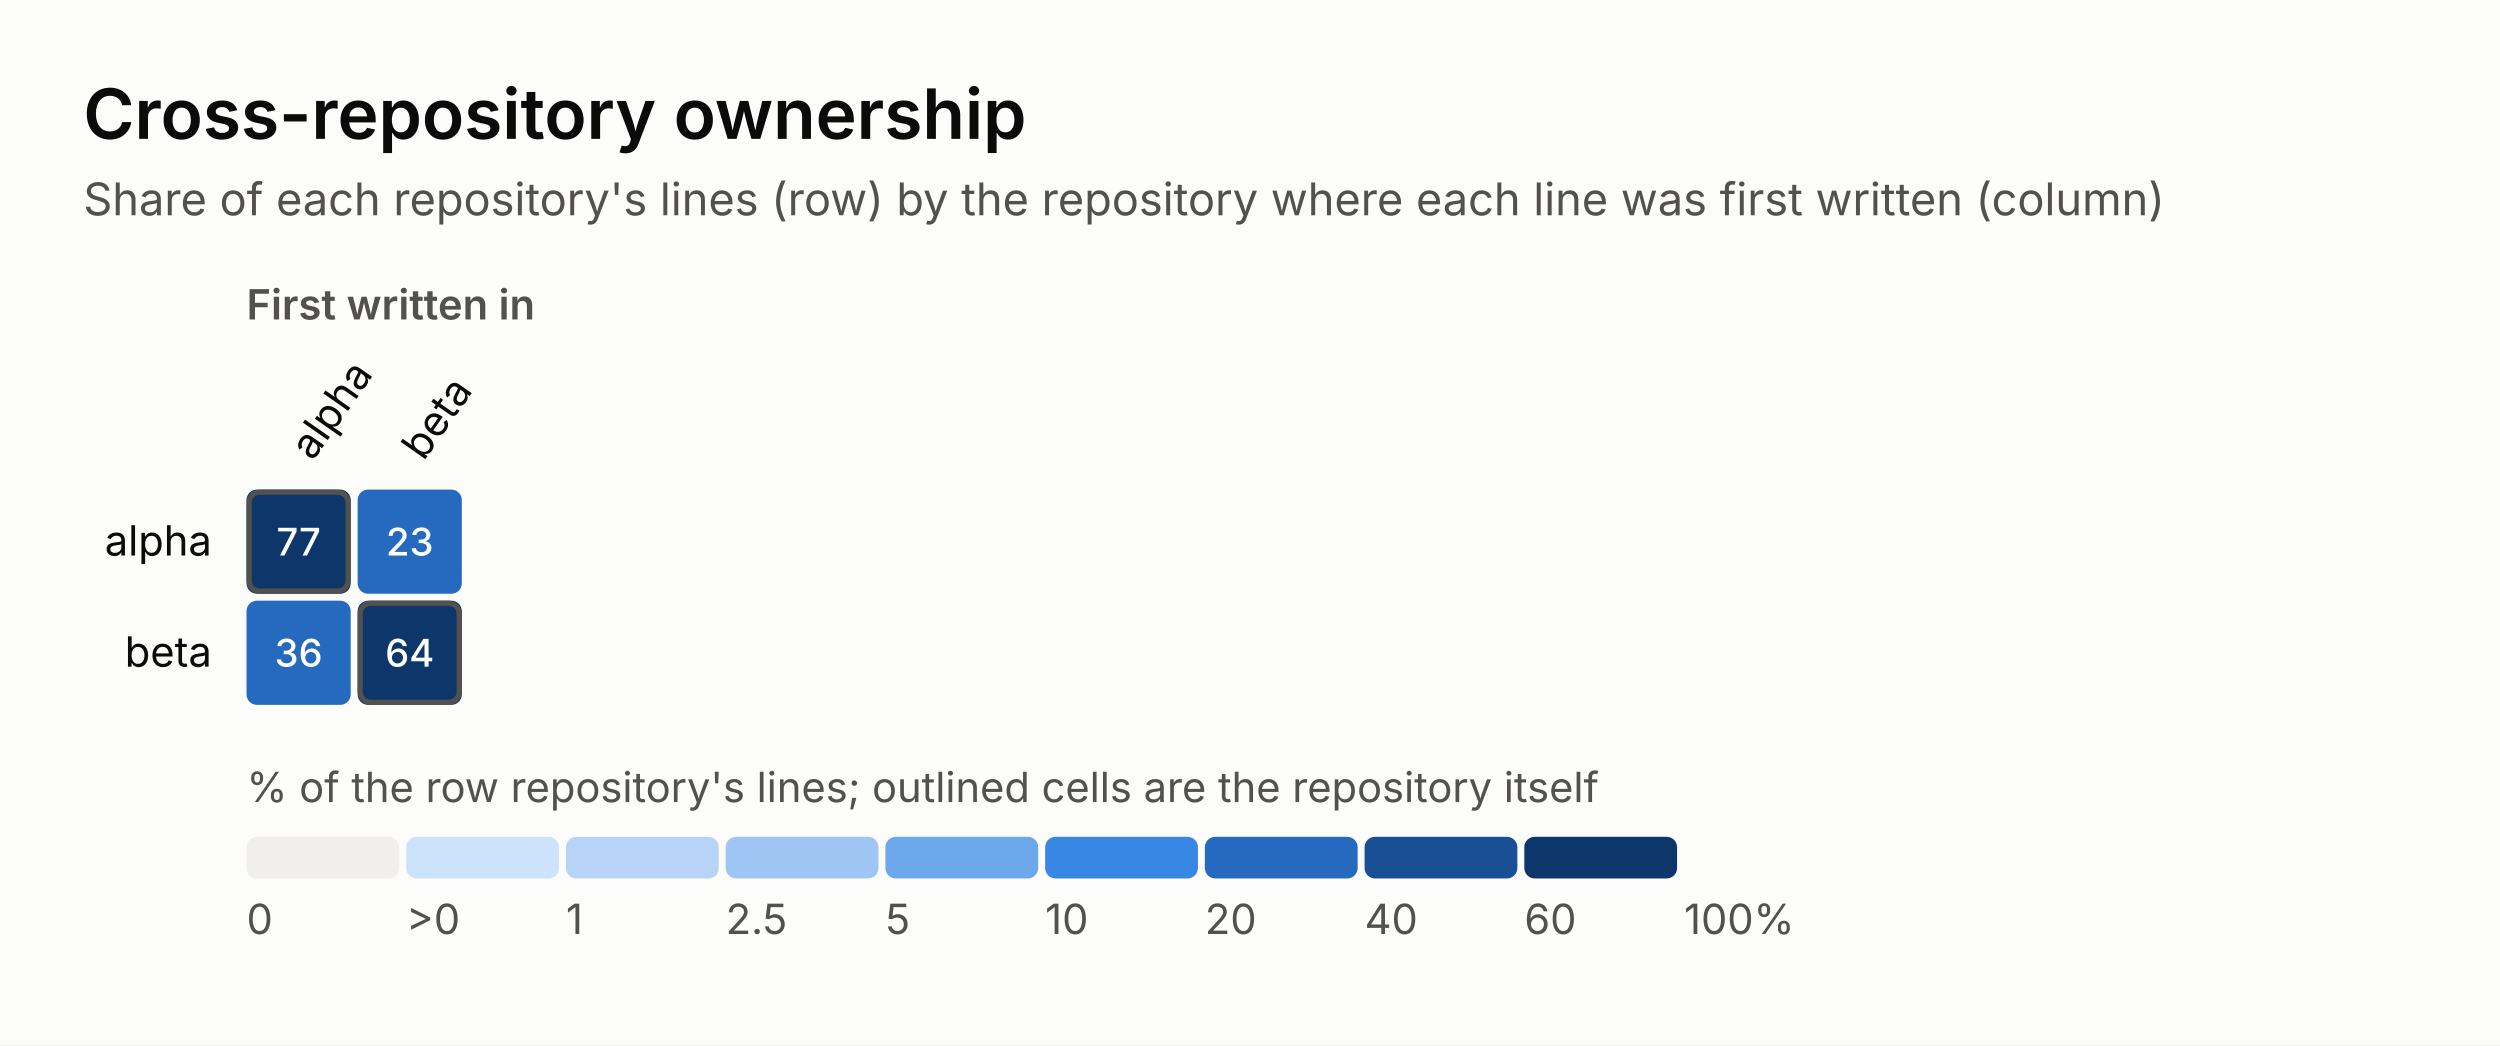
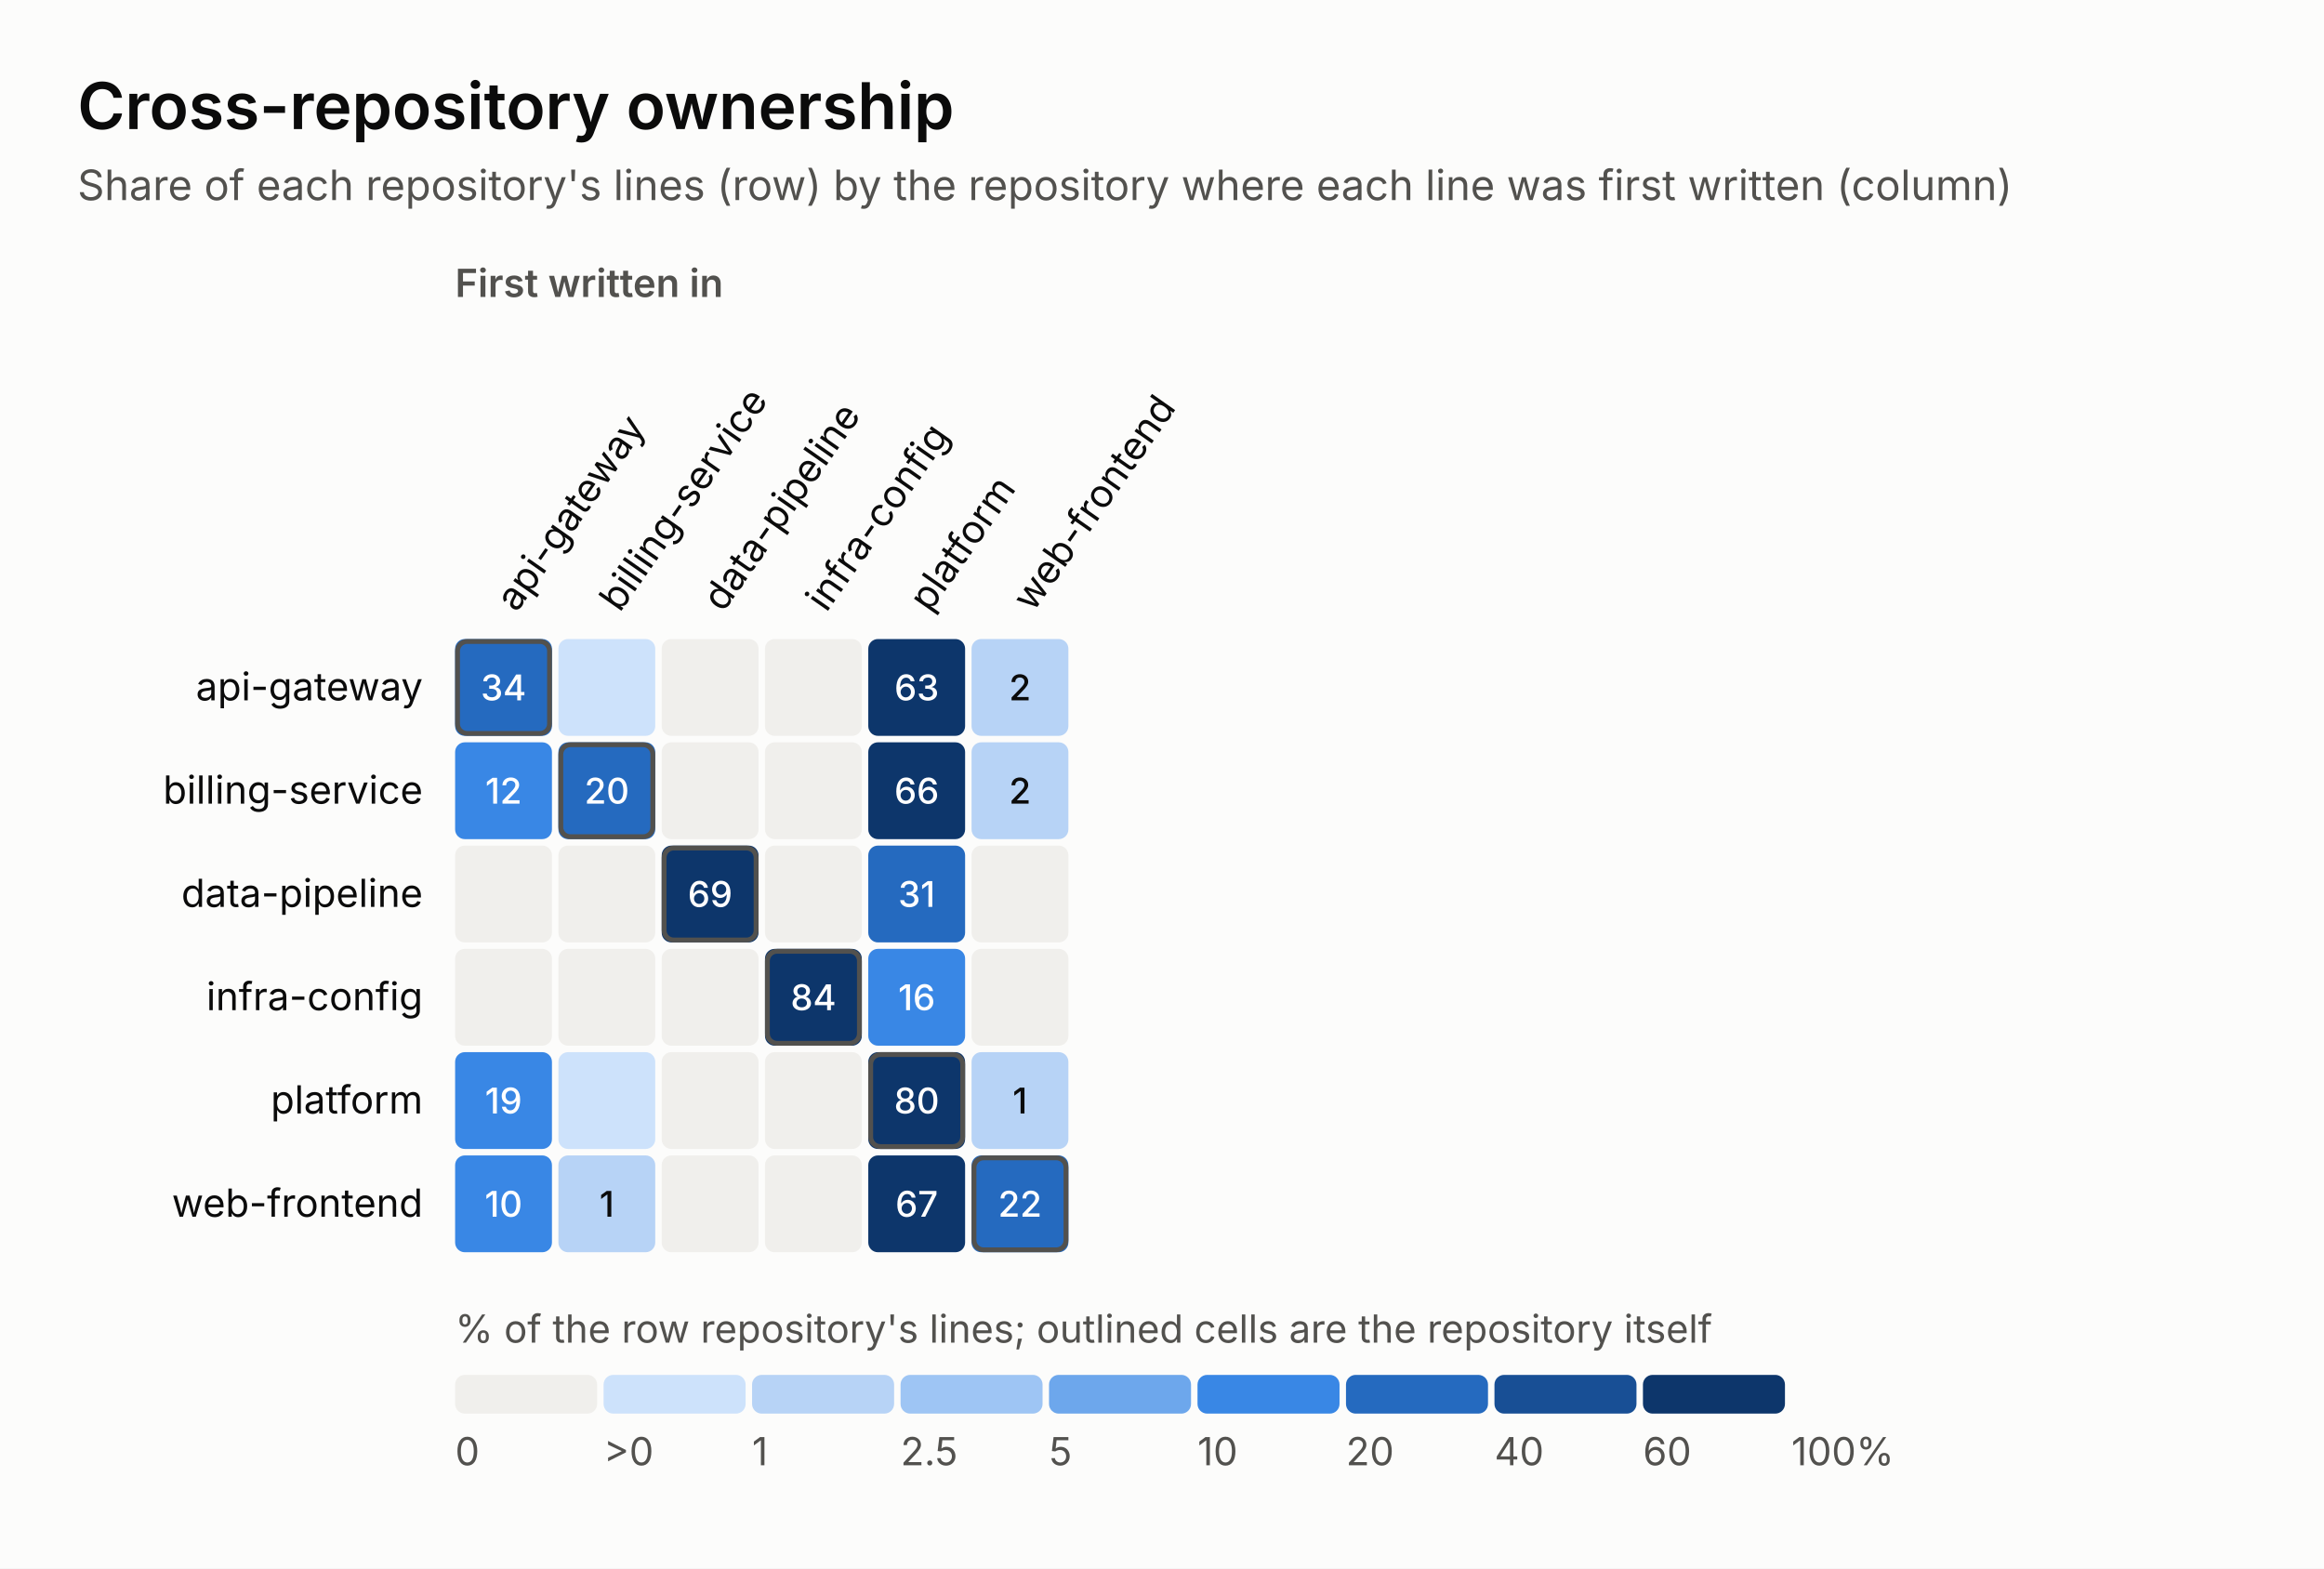
- <svg xmlns="http://www.w3.org/2000/svg" width="720" height="301" viewBox="0 0 720 301" role="img">
+ <svg xmlns="http://www.w3.org/2000/svg" width="720" height="486" viewBox="0 0 720 486" role="img">
  <style>
.title { font-family: system-ui, -apple-system, "Segoe UI", sans-serif; font-size: 20px; font-weight: 600; }
.subtitle, .label { font-family: system-ui, -apple-system, "Segoe UI", sans-serif; font-size: 13px; }
.mono { font-family: ui-monospace, "SF Mono", Menlo, Consolas, monospace; font-size: 13px; }
.muted, .axis { font-family: system-ui, -apple-system, "Segoe UI", sans-serif; font-size: 12px; }
.axis-title { font-family: system-ui, -apple-system, "Segoe UI", sans-serif; font-size: 12px; font-weight: 600; }
.value { font-family: system-ui, -apple-system, "Segoe UI", sans-serif; font-size: 11px; font-weight: 500; text-anchor: middle; }
.slice { stroke-width: 2; stroke-linejoin: round; }
.self { fill: none; stroke-width: 1.5; }
.grid { fill: none; stroke-width: 1; }
.area { fill-opacity: 0.12; stroke-width: 2; stroke-linejoin: round; }
.point { stroke-width: 2; }
.trend { fill: none; stroke-width: 2; stroke-linejoin: round; stroke-linecap: round; }
.projected { stroke-dasharray: 5 5; }
.target { stroke-dasharray: 3 4; stroke-width: 1.5; }
.hit { fill: transparent; }
.bg { fill: #fcfcfb; }
.title, .label, .mono, .axis { fill: #0b0b0b; }
.subtitle, .muted, .axis-title { fill: #52514e; }
.slice { stroke: #fcfcfb; }
.self { stroke: #52514e; }
.s1 { fill: #2a78d6; }
.s2 { fill: #eb6834; }
.s3 { fill: #1baf7a; }
.s4 { fill: #eda100; }
.s5 { fill: #e87ba4; }
.ra1 { fill: #2a78d6; stroke: #2a78d6; } .rp1 { fill: #2a78d6; stroke: #fcfcfb; }
.ra2 { fill: #eb6834; stroke: #eb6834; } .rp2 { fill: #eb6834; stroke: #fcfcfb; }
.ra3 { fill: #1baf7a; stroke: #1baf7a; } .rp3 { fill: #1baf7a; stroke: #fcfcfb; }
.ra4 { fill: #eda100; stroke: #eda100; } .rp4 { fill: #eda100; stroke: #fcfcfb; }
.ra5 { fill: #e87ba4; stroke: #e87ba4; } .rp5 { fill: #e87ba4; stroke: #fcfcfb; }
.grid { stroke: #dcdbd5; }
.ln1 { stroke: #2a78d6; }
.ln2 { stroke: #eb6834; }
.ln3 { stroke: #1baf7a; }
.ln4 { stroke: #eda100; }
.ln5 { stroke: #e87ba4; }
.target, .key { stroke: #52514e; }
.other { fill: #c9c8c1; }
.b0 { fill: #f0efec; }
.b1 { fill: #cde2fb; }
.b2 { fill: #b7d3f6; }
.b3 { fill: #9ec5f4; }
.b4 { fill: #6da7ec; }
.b5 { fill: #3987e5; }
.b6 { fill: #256abf; }
.b7 { fill: #184f95; }
.b8 { fill: #0d366b; }
.t1 { fill: #0b0b0b; }
.t2 { fill: #0b0b0b; }
.t3 { fill: #0b0b0b; }
.t4 { fill: #0b0b0b; }
.t5 { fill: #ffffff; }
.t6 { fill: #ffffff; }
.t7 { fill: #ffffff; }
.t8 { fill: #ffffff; }
@media (prefers-color-scheme: dark) {
.bg { fill: #1a1a19; }
.title, .label, .mono, .axis { fill: #ffffff; }
.subtitle, .muted, .axis-title { fill: #c3c2b7; }
.slice { stroke: #1a1a19; }
.self { stroke: #c3c2b7; }
.s1 { fill: #3987e5; }
.s2 { fill: #d95926; }
.s3 { fill: #199e70; }
.s4 { fill: #c98500; }
.s5 { fill: #d55181; }
.ra1 { fill: #3987e5; stroke: #3987e5; } .rp1 { fill: #3987e5; stroke: #1a1a19; }
.ra2 { fill: #d95926; stroke: #d95926; } .rp2 { fill: #d95926; stroke: #1a1a19; }
.ra3 { fill: #199e70; stroke: #199e70; } .rp3 { fill: #199e70; stroke: #1a1a19; }
.ra4 { fill: #c98500; stroke: #c98500; } .rp4 { fill: #c98500; stroke: #1a1a19; }
.ra5 { fill: #d55181; stroke: #d55181; } .rp5 { fill: #d55181; stroke: #1a1a19; }
.grid { stroke: #3a3a37; }
.ln1 { stroke: #3987e5; }
.ln2 { stroke: #d95926; }
.ln3 { stroke: #199e70; }
.ln4 { stroke: #c98500; }
.ln5 { stroke: #d55181; }
.target, .key { stroke: #c3c2b7; }
.other { fill: #4a4945; }
.b0 { fill: #262625; }
.b1 { fill: #0d366b; }
.b2 { fill: #184f95; }
.b3 { fill: #256abf; }
.b4 { fill: #3987e5; }
.b5 { fill: #6da7ec; }
.b6 { fill: #9ec5f4; }
.b7 { fill: #b7d3f6; }
.b8 { fill: #cde2fb; }
.t1 { fill: #ffffff; }
.t2 { fill: #ffffff; }
.t3 { fill: #ffffff; }
.t4 { fill: #ffffff; }
.t5 { fill: #0b0b0b; }
.t6 { fill: #0b0b0b; }
.t7 { fill: #0b0b0b; }
.t8 { fill: #0b0b0b; }
}
</style>
-   <rect class="bg" width="720" height="301" />
+   <rect class="bg" width="720" height="486" />
  <text class="title" x="24" y="40">Cross-repository ownership</text>
  <text class="subtitle" x="24" y="62">Share of each repository's lines (row) by the repository where each line was first written (column)</text>
-   <text class="axis-title" x="71" y="92">First written in</text>
-   <text class="axis" transform="translate(90 133) rotate(-55)">alpha</text>
-   <text class="axis" transform="translate(122 133) rotate(-55)">beta</text>
-   <text class="axis" x="61" y="160" text-anchor="end">alpha</text>
-   <rect class="b8" x="71" y="141" width="30" height="30" rx="3" />
-   <text class="value t8" x="86" y="160" pointer-events="none">77</text>
-   <rect class="self" x="71.75" y="141.75" width="28.5" height="28.5" rx="3" pointer-events="none" />
-   <rect class="b6" x="103" y="141" width="30" height="30" rx="3" />
-   <text class="value t6" x="118" y="160" pointer-events="none">23</text>
-   <text class="axis" x="61" y="192" text-anchor="end">beta</text>
-   <rect class="b6" x="71" y="173" width="30" height="30" rx="3" />
-   <text class="value t6" x="86" y="192" pointer-events="none">36</text>
-   <rect class="b8" x="103" y="173" width="30" height="30" rx="3" />
-   <text class="value t8" x="118" y="192" pointer-events="none">64</text>
-   <rect class="self" x="103.75" y="173.75" width="28.5" height="28.5" rx="3" pointer-events="none" />
-   <text class="muted" x="71" y="231">% of the row repository's lines; outlined cells are the repository itself</text>
-   <rect class="b0" x="71" y="241" width="44" height="12" rx="3" />
-   <text class="muted" x="71" y="269">0</text>
-   <rect class="b1" x="117" y="241" width="44" height="12" rx="3" />
-   <text class="muted" x="117" y="269">&gt;0</text>
-   <rect class="b2" x="163" y="241" width="44" height="12" rx="3" />
-   <text class="muted" x="163" y="269">1</text>
-   <rect class="b3" x="209" y="241" width="44" height="12" rx="3" />
-   <text class="muted" x="209" y="269">2.5</text>
-   <rect class="b4" x="255" y="241" width="44" height="12" rx="3" />
-   <text class="muted" x="255" y="269">5</text>
-   <rect class="b5" x="301" y="241" width="44" height="12" rx="3" />
-   <text class="muted" x="301" y="269">10</text>
-   <rect class="b6" x="347" y="241" width="44" height="12" rx="3" />
-   <text class="muted" x="347" y="269">20</text>
-   <rect class="b7" x="393" y="241" width="44" height="12" rx="3" />
-   <text class="muted" x="393" y="269">40</text>
-   <rect class="b8" x="439" y="241" width="44" height="12" rx="3" />
-   <text class="muted" x="439" y="269">60</text>
-   <text class="muted" x="485" y="269">100%</text>
+   <text class="axis-title" x="141" y="92">First written in</text>
+   <text class="axis" transform="translate(160 190) rotate(-55)">api-gateway</text>
+   <text class="axis" transform="translate(192 190) rotate(-55)">billing-service</text>
+   <text class="axis" transform="translate(224 190) rotate(-55)">data-pipeline</text>
+   <text class="axis" transform="translate(256 190) rotate(-55)">infra-config</text>
+   <text class="axis" transform="translate(288 190) rotate(-55)">platform</text>
+   <text class="axis" transform="translate(320 190) rotate(-55)">web-frontend</text>
+   <text class="axis" x="131" y="217" text-anchor="end">api-gateway</text>
+   <rect class="b6" x="141" y="198" width="30" height="30" rx="3" />
+   <text class="value t6" x="156" y="217" pointer-events="none">34</text>
+   <rect class="self" x="141.75" y="198.75" width="28.5" height="28.5" rx="3" pointer-events="none" />
+   <rect class="b1" x="173" y="198" width="30" height="30" rx="3" />
+   <rect class="b0" x="205" y="198" width="30" height="30" rx="3" />
+   <rect class="b0" x="237" y="198" width="30" height="30" rx="3" />
+   <rect class="b8" x="269" y="198" width="30" height="30" rx="3" />
+   <text class="value t8" x="284" y="217" pointer-events="none">63</text>
+   <rect class="b2" x="301" y="198" width="30" height="30" rx="3" />
+   <text class="value t2" x="316" y="217" pointer-events="none">2</text>
+   <text class="axis" x="131" y="249" text-anchor="end">billing-service</text>
+   <rect class="b5" x="141" y="230" width="30" height="30" rx="3" />
+   <text class="value t5" x="156" y="249" pointer-events="none">12</text>
+   <rect class="b6" x="173" y="230" width="30" height="30" rx="3" />
+   <text class="value t6" x="188" y="249" pointer-events="none">20</text>
+   <rect class="self" x="173.75" y="230.75" width="28.5" height="28.5" rx="3" pointer-events="none" />
+   <rect class="b0" x="205" y="230" width="30" height="30" rx="3" />
+   <rect class="b0" x="237" y="230" width="30" height="30" rx="3" />
+   <rect class="b8" x="269" y="230" width="30" height="30" rx="3" />
+   <text class="value t8" x="284" y="249" pointer-events="none">66</text>
+   <rect class="b2" x="301" y="230" width="30" height="30" rx="3" />
+   <text class="value t2" x="316" y="249" pointer-events="none">2</text>
+   <text class="axis" x="131" y="281" text-anchor="end">data-pipeline</text>
+   <rect class="b0" x="141" y="262" width="30" height="30" rx="3" />
+   <rect class="b0" x="173" y="262" width="30" height="30" rx="3" />
+   <rect class="b8" x="205" y="262" width="30" height="30" rx="3" />
+   <text class="value t8" x="220" y="281" pointer-events="none">69</text>
+   <rect class="self" x="205.75" y="262.75" width="28.5" height="28.5" rx="3" pointer-events="none" />
+   <rect class="b0" x="237" y="262" width="30" height="30" rx="3" />
+   <rect class="b6" x="269" y="262" width="30" height="30" rx="3" />
+   <text class="value t6" x="284" y="281" pointer-events="none">31</text>
+   <rect class="b0" x="301" y="262" width="30" height="30" rx="3" />
+   <text class="axis" x="131" y="313" text-anchor="end">infra-config</text>
+   <rect class="b0" x="141" y="294" width="30" height="30" rx="3" />
+   <rect class="b0" x="173" y="294" width="30" height="30" rx="3" />
+   <rect class="b0" x="205" y="294" width="30" height="30" rx="3" />
+   <rect class="b8" x="237" y="294" width="30" height="30" rx="3" />
+   <text class="value t8" x="252" y="313" pointer-events="none">84</text>
+   <rect class="self" x="237.75" y="294.75" width="28.5" height="28.5" rx="3" pointer-events="none" />
+   <rect class="b5" x="269" y="294" width="30" height="30" rx="3" />
+   <text class="value t5" x="284" y="313" pointer-events="none">16</text>
+   <rect class="b0" x="301" y="294" width="30" height="30" rx="3" />
+   <text class="axis" x="131" y="345" text-anchor="end">platform</text>
+   <rect class="b5" x="141" y="326" width="30" height="30" rx="3" />
+   <text class="value t5" x="156" y="345" pointer-events="none">19</text>
+   <rect class="b1" x="173" y="326" width="30" height="30" rx="3" />
+   <rect class="b0" x="205" y="326" width="30" height="30" rx="3" />
+   <rect class="b0" x="237" y="326" width="30" height="30" rx="3" />
+   <rect class="b8" x="269" y="326" width="30" height="30" rx="3" />
+   <text class="value t8" x="284" y="345" pointer-events="none">80</text>
+   <rect class="self" x="269.75" y="326.75" width="28.5" height="28.5" rx="3" pointer-events="none" />
+   <rect class="b2" x="301" y="326" width="30" height="30" rx="3" />
+   <text class="value t2" x="316" y="345" pointer-events="none">1</text>
+   <text class="axis" x="131" y="377" text-anchor="end">web-frontend</text>
+   <rect class="b5" x="141" y="358" width="30" height="30" rx="3" />
+   <text class="value t5" x="156" y="377" pointer-events="none">10</text>
+   <rect class="b2" x="173" y="358" width="30" height="30" rx="3" />
+   <text class="value t2" x="188" y="377" pointer-events="none">1</text>
+   <rect class="b0" x="205" y="358" width="30" height="30" rx="3" />
+   <rect class="b0" x="237" y="358" width="30" height="30" rx="3" />
+   <rect class="b8" x="269" y="358" width="30" height="30" rx="3" />
+   <text class="value t8" x="284" y="377" pointer-events="none">67</text>
+   <rect class="b6" x="301" y="358" width="30" height="30" rx="3" />
+   <text class="value t6" x="316" y="377" pointer-events="none">22</text>
+   <rect class="self" x="301.75" y="358.75" width="28.5" height="28.5" rx="3" pointer-events="none" />
+   <text class="muted" x="141" y="416">% of the row repository's lines; outlined cells are the repository itself</text>
+   <rect class="b0" x="141" y="426" width="44" height="12" rx="3" />
+   <text class="muted" x="141" y="454">0</text>
+   <rect class="b1" x="187" y="426" width="44" height="12" rx="3" />
+   <text class="muted" x="187" y="454">&gt;0</text>
+   <rect class="b2" x="233" y="426" width="44" height="12" rx="3" />
+   <text class="muted" x="233" y="454">1</text>
+   <rect class="b3" x="279" y="426" width="44" height="12" rx="3" />
+   <text class="muted" x="279" y="454">2.5</text>
+   <rect class="b4" x="325" y="426" width="44" height="12" rx="3" />
+   <text class="muted" x="325" y="454">5</text>
+   <rect class="b5" x="371" y="426" width="44" height="12" rx="3" />
+   <text class="muted" x="371" y="454">10</text>
+   <rect class="b6" x="417" y="426" width="44" height="12" rx="3" />
+   <text class="muted" x="417" y="454">20</text>
+   <rect class="b7" x="463" y="426" width="44" height="12" rx="3" />
+   <text class="muted" x="463" y="454">40</text>
+   <rect class="b8" x="509" y="426" width="44" height="12" rx="3" />
+   <text class="muted" x="509" y="454">60</text>
+   <text class="muted" x="555" y="454">100%</text>
</svg>
